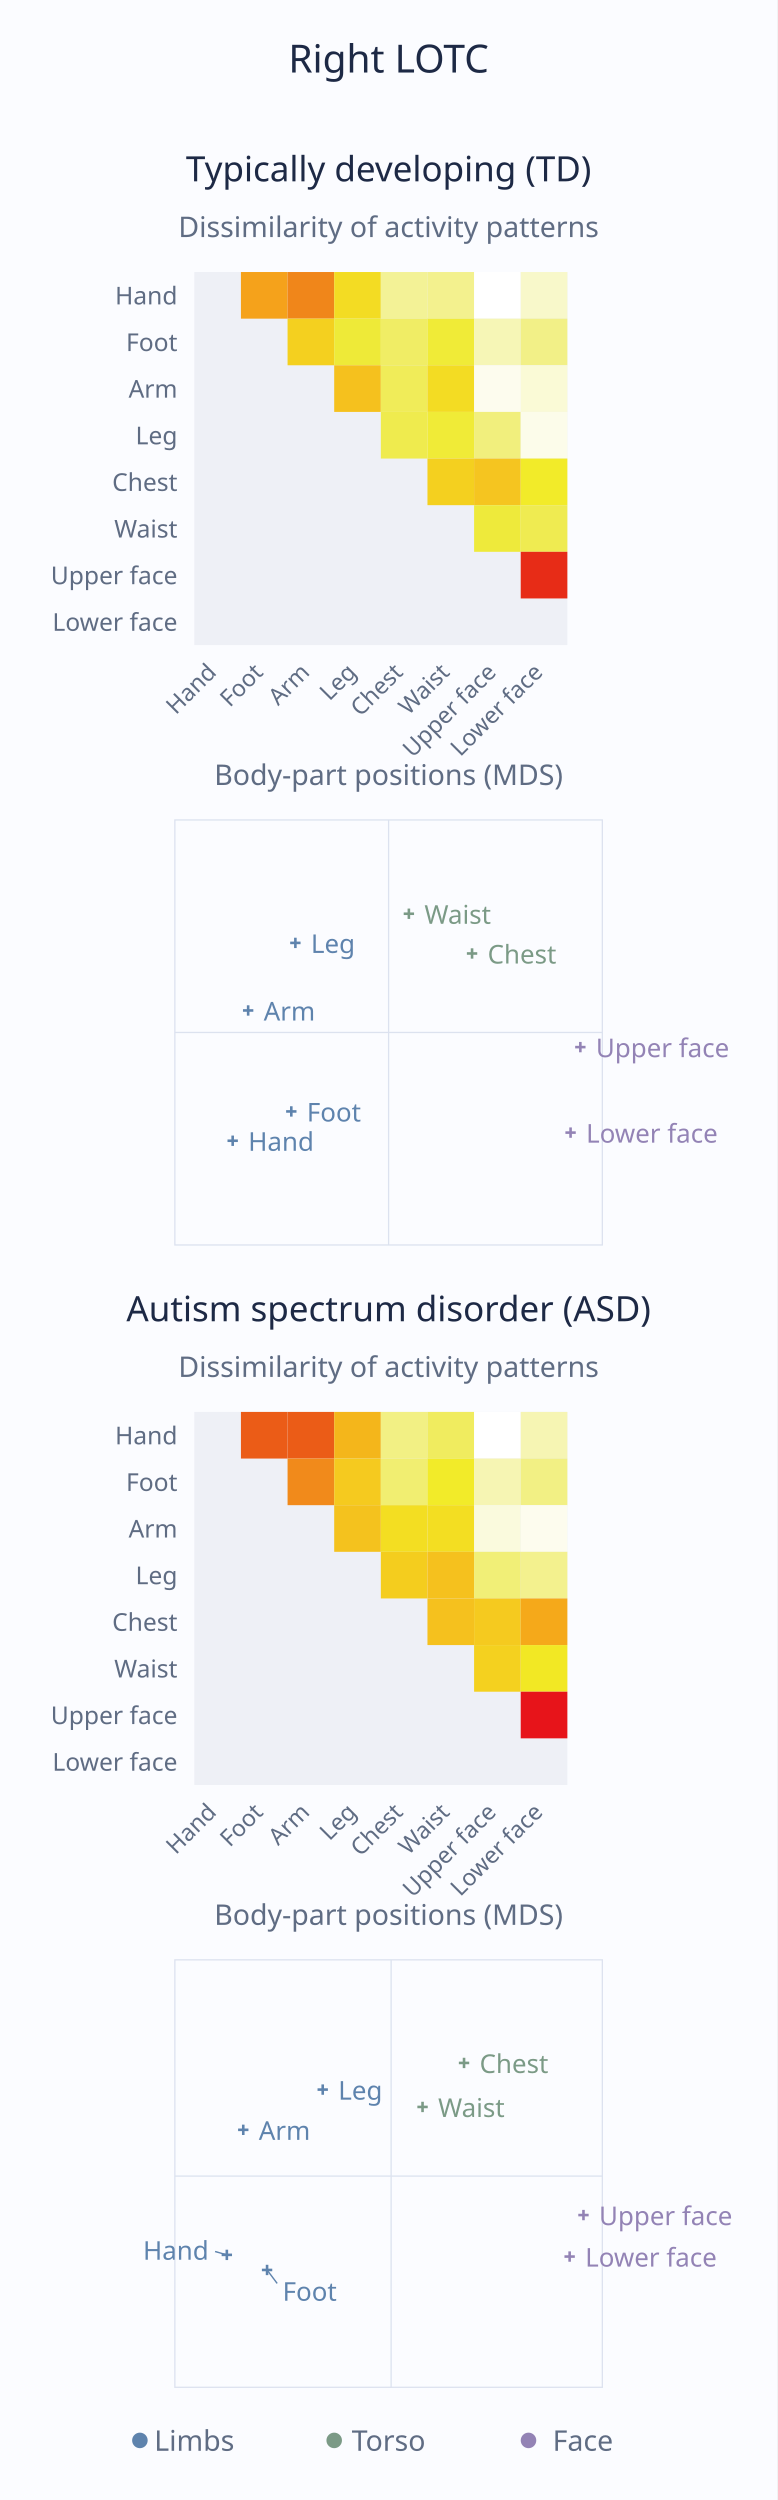
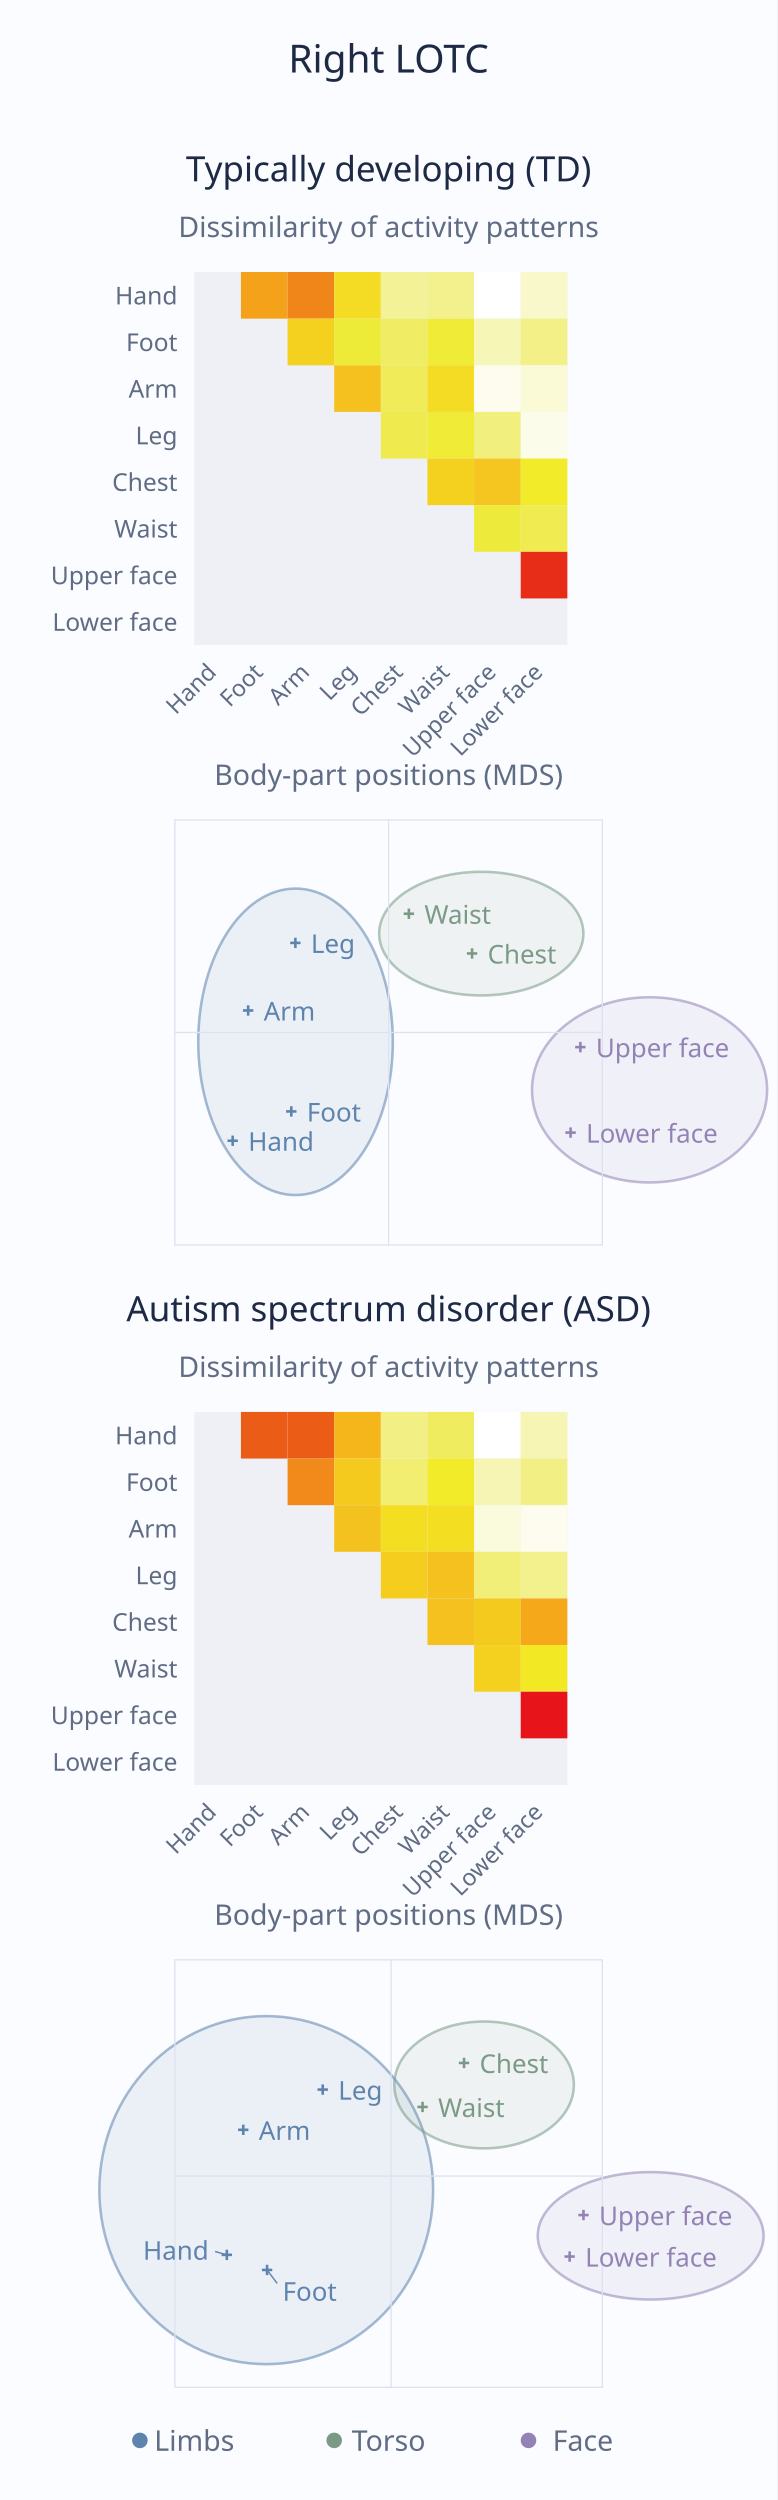
<svg xmlns="http://www.w3.org/2000/svg" width="600" height="1930" viewBox="0 0 600 1930" role="img" aria-labelledby="title">
  <rect width="600" height="1930" fill="#fbfcff" />
  <g font-family="'Zen Kaku Gothic New','Hiragino Kaku Gothic ProN','Yu Gothic',sans-serif">
    <text x="300.0" y="56" font-size="30" fill="#1d2945" text-anchor="middle">Right LOTC</text>
    <g transform="translate(0 105)">
      <text x="300" y="35" font-size="27" fill="#1d2945" text-anchor="middle">Typically developing (TD)</text>
      <text x="300" y="78" font-size="22" fill="#5f6c83" text-anchor="middle">Dissimilarity of activity patterns</text>
      <rect x="150" y="105" width="288" height="288" fill="#eef0f6" />
      <rect x="186" y="105" width="36" height="36" fill="#f5a21b" />
      <rect x="222" y="105" width="36" height="36" fill="#f0861a" />
      <rect x="258" y="105" width="36" height="36" fill="#f3dc23" />
      <rect x="294" y="105" width="36" height="36" fill="#f3f296" />
      <rect x="330" y="105" width="36" height="36" fill="#f3f18e" />
      <rect x="366" y="105" width="36" height="36" fill="#ffffff" />
      <rect x="402" y="105" width="36" height="36" fill="#f8f8ca" />
      <rect x="222" y="141" width="36" height="36" fill="#f4d01f" />
      <rect x="258" y="141" width="36" height="36" fill="#eeea38" />
      <rect x="294" y="141" width="36" height="36" fill="#f0ed65" />
      <rect x="330" y="141" width="36" height="36" fill="#f0eb37" />
      <rect x="366" y="141" width="36" height="36" fill="#f6f6b6" />
      <rect x="402" y="141" width="36" height="36" fill="#f2f087" />
      <rect x="258" y="177" width="36" height="36" fill="#f5c11e" />
      <rect x="294" y="177" width="36" height="36" fill="#f0ec59" />
      <rect x="330" y="177" width="36" height="36" fill="#f3dc23" />
      <rect x="366" y="177" width="36" height="36" fill="#fdfcee" />
      <rect x="402" y="177" width="36" height="36" fill="#fafad6" />
      <rect x="294" y="213" width="36" height="36" fill="#efeb4e" />
      <rect x="330" y="213" width="36" height="36" fill="#f0eb37" />
      <rect x="366" y="213" width="36" height="36" fill="#f1ef7d" />
      <rect x="402" y="213" width="36" height="36" fill="#fcfcea" />
      <rect x="330" y="249" width="36" height="36" fill="#f4d01f" />
      <rect x="366" y="249" width="36" height="36" fill="#f5c520" />
      <rect x="402" y="249" width="36" height="36" fill="#f2eb29" />
      <rect x="366" y="285" width="36" height="36" fill="#eeea3b" />
      <rect x="402" y="285" width="36" height="36" fill="#efeb51" />
      <rect x="402" y="321" width="36" height="36" fill="#e72c17" />
      <text x="137" y="130" font-size="19" fill="#5f6c83" text-anchor="end">Hand</text>
      <text x="168" y="415" font-size="18" fill="#5f6c83" text-anchor="end" transform="rotate(-45 168 415)">Hand</text>
      <text x="137" y="166" font-size="19" fill="#5f6c83" text-anchor="end">Foot</text>
      <text x="204" y="415" font-size="18" fill="#5f6c83" text-anchor="end" transform="rotate(-45 204 415)">Foot</text>
      <text x="137" y="202" font-size="19" fill="#5f6c83" text-anchor="end">Arm</text>
      <text x="240" y="415" font-size="18" fill="#5f6c83" text-anchor="end" transform="rotate(-45 240 415)">Arm</text>
      <text x="137" y="238" font-size="19" fill="#5f6c83" text-anchor="end">Leg</text>
      <text x="276" y="415" font-size="18" fill="#5f6c83" text-anchor="end" transform="rotate(-45 276 415)">Leg</text>
      <text x="137" y="274" font-size="19" fill="#5f6c83" text-anchor="end">Chest</text>
      <text x="312" y="415" font-size="18" fill="#5f6c83" text-anchor="end" transform="rotate(-45 312 415)">Chest</text>
      <text x="137" y="310" font-size="19" fill="#5f6c83" text-anchor="end">Waist</text>
      <text x="348" y="415" font-size="18" fill="#5f6c83" text-anchor="end" transform="rotate(-45 348 415)">Waist</text>
      <text x="137" y="346" font-size="19" fill="#5f6c83" text-anchor="end">Upper face</text>
      <text x="384" y="415" font-size="18" fill="#5f6c83" text-anchor="end" transform="rotate(-45 384 415)">Upper face</text>
      <text x="137" y="382" font-size="19" fill="#5f6c83" text-anchor="end">Lower face</text>
      <text x="420" y="415" font-size="18" fill="#5f6c83" text-anchor="end" transform="rotate(-45 420 415)">Lower face</text>
      <text x="300" y="501" font-size="22" fill="#5f6c83" text-anchor="middle">Body-part positions (MDS)</text>
      <g id="mds-TD">
+         <ellipse class="mds-cluster-highlight" data-body-group="limbs" cx="228.157" cy="699.286" rx="75.104" ry="118.304" fill="#5e83ad" fill-opacity="0.10" stroke="#5e83ad" stroke-opacity="0.55" stroke-width="2" />
+         <ellipse class="mds-cluster-highlight" data-body-group="torso" cx="371.54" cy="615.749" rx="78.838" ry="47.728" fill="#7b9a86" fill-opacity="0.10" stroke="#7b9a86" stroke-opacity="0.55" stroke-width="2" />
+         <ellipse class="mds-cluster-highlight" data-body-group="face" cx="501.457" cy="736.371" rx="90.756" ry="71.496" fill="#9383b5" fill-opacity="0.10" stroke="#9383b5" stroke-opacity="0.55" stroke-width="2" />
        <rect x="135" y="528" width="330" height="328.114" fill="none" stroke="#dce2ef" />
        <path d="M300.0 528V856.114M135 692.057H465" stroke="#dce2ef" fill="none" />
        <path class="mds-marker" data-body-part="hand" data-x="179.62857143" data-y="775.65714286" d="M175.629 775.657H183.629M179.629 771.657V779.657" fill="none" stroke="#5e83ad" stroke-width="2" />
        <text x="191.629" y="775.657" font-size="20" fill="#5e83ad" text-anchor="start" dominant-baseline="central">Hand</text>
        <path class="mds-marker" data-body-part="foot" data-x="224.88571429" data-y="753.02857143" d="M220.886 753.029H228.886M224.886 749.029V757.029" fill="none" stroke="#5e83ad" stroke-width="2" />
        <text x="236.886" y="753.029" font-size="20" fill="#5e83ad" text-anchor="start" dominant-baseline="central">Foot</text>
        <path class="mds-marker" data-body-part="arm" data-x="191.57142857" data-y="675.08571429" d="M187.571 675.086H195.571M191.571 671.086V679.086" fill="none" stroke="#5e83ad" stroke-width="2" />
        <text x="203.571" y="675.086" font-size="20" fill="#5e83ad" text-anchor="start" dominant-baseline="central">Arm</text>
        <path class="mds-marker" data-body-part="leg" data-x="228.02857143" data-y="622.91428571" d="M224.029 622.914H232.029M228.029 618.914V626.914" fill="none" stroke="#5e83ad" stroke-width="2" />
        <text x="240.029" y="622.914" font-size="20" fill="#5e83ad" text-anchor="start" dominant-baseline="central">Leg</text>
        <path class="mds-marker" data-body-part="chest" data-x="364.42857143" data-y="631.08571429" d="M360.429 631.086H368.429M364.429 627.086V635.086" fill="none" stroke="#7b9a86" stroke-width="2" />
        <text x="376.429" y="631.086" font-size="20" fill="#7b9a86" text-anchor="start" dominant-baseline="central">Chest</text>
        <path class="mds-marker" data-body-part="waist" data-x="315.65142857" data-y="600.41142857" d="M311.651 600.411H319.651M315.651 596.411V604.411" fill="none" stroke="#7b9a86" stroke-width="2" />
        <text x="327.651" y="600.411" font-size="20" fill="#7b9a86" text-anchor="start" dominant-baseline="central">Waist</text>
        <path class="mds-marker" data-body-part="upper_face" data-x="448.02857143" data-y="703.37142857" d="M444.029 703.371H452.029M448.029 699.371V707.371" fill="none" stroke="#9383b5" stroke-width="2" />
        <text x="460.029" y="703.371" font-size="20" fill="#9383b5" text-anchor="start" dominant-baseline="central">Upper face</text>
        <path class="mds-marker" data-body-part="lower_face" data-x="440.48571429" data-y="769.37142857" d="M436.486 769.371H444.486M440.486 765.371V773.371" fill="none" stroke="#9383b5" stroke-width="2" />
        <text x="452.486" y="769.371" font-size="20" fill="#9383b5" text-anchor="start" dominant-baseline="central">Lower face</text>
      </g>
    </g>
    <g transform="translate(0 985)">
      <text x="300" y="35" font-size="27" fill="#1d2945" text-anchor="middle">Autism spectrum disorder (ASD)</text>
      <text x="300" y="78" font-size="22" fill="#5f6c83" text-anchor="middle">Dissimilarity of activity patterns</text>
      <rect x="150" y="105" width="288" height="288" fill="#eef0f6" />
      <rect x="186" y="105" width="36" height="36" fill="#eb5c17" />
      <rect x="222" y="105" width="36" height="36" fill="#eb5c17" />
      <rect x="258" y="105" width="36" height="36" fill="#f4b61b" />
      <rect x="294" y="105" width="36" height="36" fill="#f2f084" />
      <rect x="330" y="105" width="36" height="36" fill="#f0ec5f" />
      <rect x="366" y="105" width="36" height="36" fill="#ffffff" />
      <rect x="402" y="105" width="36" height="36" fill="#f6f5b3" />
      <rect x="222" y="141" width="36" height="36" fill="#f18a1b" />
      <rect x="258" y="141" width="36" height="36" fill="#f5ca1f" />
      <rect x="294" y="141" width="36" height="36" fill="#f1ee71" />
      <rect x="330" y="141" width="36" height="36" fill="#f2eb29" />
      <rect x="366" y="141" width="36" height="36" fill="#f6f5b3" />
      <rect x="402" y="141" width="36" height="36" fill="#f2f084" />
      <rect x="258" y="177" width="36" height="36" fill="#f4c21e" />
      <rect x="294" y="177" width="36" height="36" fill="#f3de22" />
      <rect x="330" y="177" width="36" height="36" fill="#f3de22" />
      <rect x="366" y="177" width="36" height="36" fill="#fafadd" />
      <rect x="402" y="177" width="36" height="36" fill="#fdfcee" />
      <rect x="294" y="213" width="36" height="36" fill="#f4cd1e" />
      <rect x="330" y="213" width="36" height="36" fill="#f5c11e" />
      <rect x="366" y="213" width="36" height="36" fill="#f1ef77" />
      <rect x="402" y="213" width="36" height="36" fill="#f3f18e" />
      <rect x="330" y="249" width="36" height="36" fill="#f5c11e" />
      <rect x="366" y="249" width="36" height="36" fill="#f5ca1f" />
      <rect x="402" y="249" width="36" height="36" fill="#f5a91a" />
      <rect x="366" y="285" width="36" height="36" fill="#f4d11f" />
      <rect x="402" y="285" width="36" height="36" fill="#f2e824" />
      <rect x="402" y="321" width="36" height="36" fill="#e7141a" />
      <text x="137" y="130" font-size="19" fill="#5f6c83" text-anchor="end">Hand</text>
      <text x="168" y="415" font-size="18" fill="#5f6c83" text-anchor="end" transform="rotate(-45 168 415)">Hand</text>
      <text x="137" y="166" font-size="19" fill="#5f6c83" text-anchor="end">Foot</text>
      <text x="204" y="415" font-size="18" fill="#5f6c83" text-anchor="end" transform="rotate(-45 204 415)">Foot</text>
      <text x="137" y="202" font-size="19" fill="#5f6c83" text-anchor="end">Arm</text>
      <text x="240" y="415" font-size="18" fill="#5f6c83" text-anchor="end" transform="rotate(-45 240 415)">Arm</text>
      <text x="137" y="238" font-size="19" fill="#5f6c83" text-anchor="end">Leg</text>
      <text x="276" y="415" font-size="18" fill="#5f6c83" text-anchor="end" transform="rotate(-45 276 415)">Leg</text>
      <text x="137" y="274" font-size="19" fill="#5f6c83" text-anchor="end">Chest</text>
      <text x="312" y="415" font-size="18" fill="#5f6c83" text-anchor="end" transform="rotate(-45 312 415)">Chest</text>
      <text x="137" y="310" font-size="19" fill="#5f6c83" text-anchor="end">Waist</text>
      <text x="348" y="415" font-size="18" fill="#5f6c83" text-anchor="end" transform="rotate(-45 348 415)">Waist</text>
      <text x="137" y="346" font-size="19" fill="#5f6c83" text-anchor="end">Upper face</text>
      <text x="384" y="415" font-size="18" fill="#5f6c83" text-anchor="end" transform="rotate(-45 384 415)">Upper face</text>
      <text x="137" y="382" font-size="19" fill="#5f6c83" text-anchor="end">Lower face</text>
      <text x="420" y="415" font-size="18" fill="#5f6c83" text-anchor="end" transform="rotate(-45 420 415)">Lower face</text>
      <text x="300" y="501" font-size="22" fill="#5f6c83" text-anchor="middle">Body-part positions (MDS)</text>
      <g id="mds-ASD">
+         <ellipse class="mds-cluster-highlight" data-body-group="limbs" cx="205.529" cy="705.788" rx="128.834" ry="134.341" fill="#5e83ad" fill-opacity="0.10" stroke="#5e83ad" stroke-opacity="0.55" stroke-width="2" />
+         <ellipse class="mds-cluster-highlight" data-body-group="torso" cx="373.721" cy="624.574" rx="69.31" ry="48.96" fill="#7b9a86" fill-opacity="0.10" stroke="#7b9a86" stroke-opacity="0.55" stroke-width="2" />
+         <ellipse class="mds-cluster-highlight" data-body-group="face" cx="502.303" cy="741.044" rx="87.173" ry="49.194" fill="#9383b5" fill-opacity="0.10" stroke="#9383b5" stroke-opacity="0.55" stroke-width="2" />
        <rect x="135" y="528" width="330" height="330.0" fill="none" stroke="#dce2ef" />
        <path d="M301.941 528V858.0M135 694.941H465" stroke="#dce2ef" fill="none" />
        <path d="M175.118 755.765L166.018 753.165" fill="none" stroke="#5e83ad" stroke-width="1.1" />
        <path class="mds-marker" data-body-part="hand" data-x="175.11764706" data-y="755.76470588" d="M171.118 755.765H179.118M175.118 751.765V759.765" fill="none" stroke="#5e83ad" stroke-width="2" />
        <text x="161.118" y="751.765" font-size="20" fill="#5e83ad" text-anchor="end" dominant-baseline="central">Hand</text>
        <path d="M206.176 767.412L213.976 777.812" fill="none" stroke="#5e83ad" stroke-width="1.1" />
        <path class="mds-marker" data-body-part="foot" data-x="206.17647059" data-y="767.41176471" d="M202.176 767.412H210.176M206.176 763.412V771.412" fill="none" stroke="#5e83ad" stroke-width="2" />
        <text x="218.176" y="783.412" font-size="20" fill="#5e83ad" text-anchor="start" dominant-baseline="central">Foot</text>
        <path class="mds-marker" data-body-part="arm" data-x="187.80000000" data-y="659.22352941" d="M183.8 659.224H191.8M187.8 655.224V663.224" fill="none" stroke="#5e83ad" stroke-width="2" />
        <text x="199.8" y="659.224" font-size="20" fill="#5e83ad" text-anchor="start" dominant-baseline="central">Arm</text>
        <path class="mds-marker" data-body-part="leg" data-x="249.14117647" data-y="628.16470588" d="M245.141 628.165H253.141M249.141 624.165V632.165" fill="none" stroke="#5e83ad" stroke-width="2" />
        <text x="261.141" y="628.165" font-size="20" fill="#5e83ad" text-anchor="start" dominant-baseline="central">Leg</text>
        <path class="mds-marker" data-body-part="chest" data-x="358.23529412" data-y="607.58823529" d="M354.235 607.588H362.235M358.235 603.588V611.588" fill="none" stroke="#7b9a86" stroke-width="2" />
        <text x="370.235" y="607.588" font-size="20" fill="#7b9a86" text-anchor="start" dominant-baseline="central">Chest</text>
        <path class="mds-marker" data-body-part="waist" data-x="326.20588235" data-y="641.55882353" d="M322.206 641.559H330.206M326.206 637.559V645.559" fill="none" stroke="#7b9a86" stroke-width="2" />
        <text x="338.206" y="641.559" font-size="20" fill="#7b9a86" text-anchor="start" dominant-baseline="central">Waist</text>
        <path class="mds-marker" data-body-part="upper_face" data-x="450.44117647" data-y="725.02941176" d="M446.441 725.029H454.441M450.441 721.029V729.029" fill="none" stroke="#9383b5" stroke-width="2" />
        <text x="462.441" y="725.029" font-size="20" fill="#9383b5" text-anchor="start" dominant-baseline="central">Upper face</text>
        <path class="mds-marker" data-body-part="lower_face" data-x="439.76470588" data-y="757.05882353" d="M435.765 757.059H443.765M439.765 753.059V761.059" fill="none" stroke="#9383b5" stroke-width="2" />
        <text x="451.765" y="757.059" font-size="20" fill="#9383b5" text-anchor="start" dominant-baseline="central">Lower face</text>
      </g>
    </g>
    <circle cx="108.0" cy="1884" r="6" fill="#5e83ad" />
    <text x="150.0" y="1892" font-size="22" fill="#5f6c83" text-anchor="middle">Limbs</text>
    <circle cx="258.0" cy="1884" r="6" fill="#7b9a86" />
    <text x="300.0" y="1892" font-size="22" fill="#5f6c83" text-anchor="middle">Torso</text>
    <circle cx="408.0" cy="1884" r="6" fill="#9383b5" />
    <text x="450.0" y="1892" font-size="22" fill="#5f6c83" text-anchor="middle">Face</text>
  </g>
</svg>
